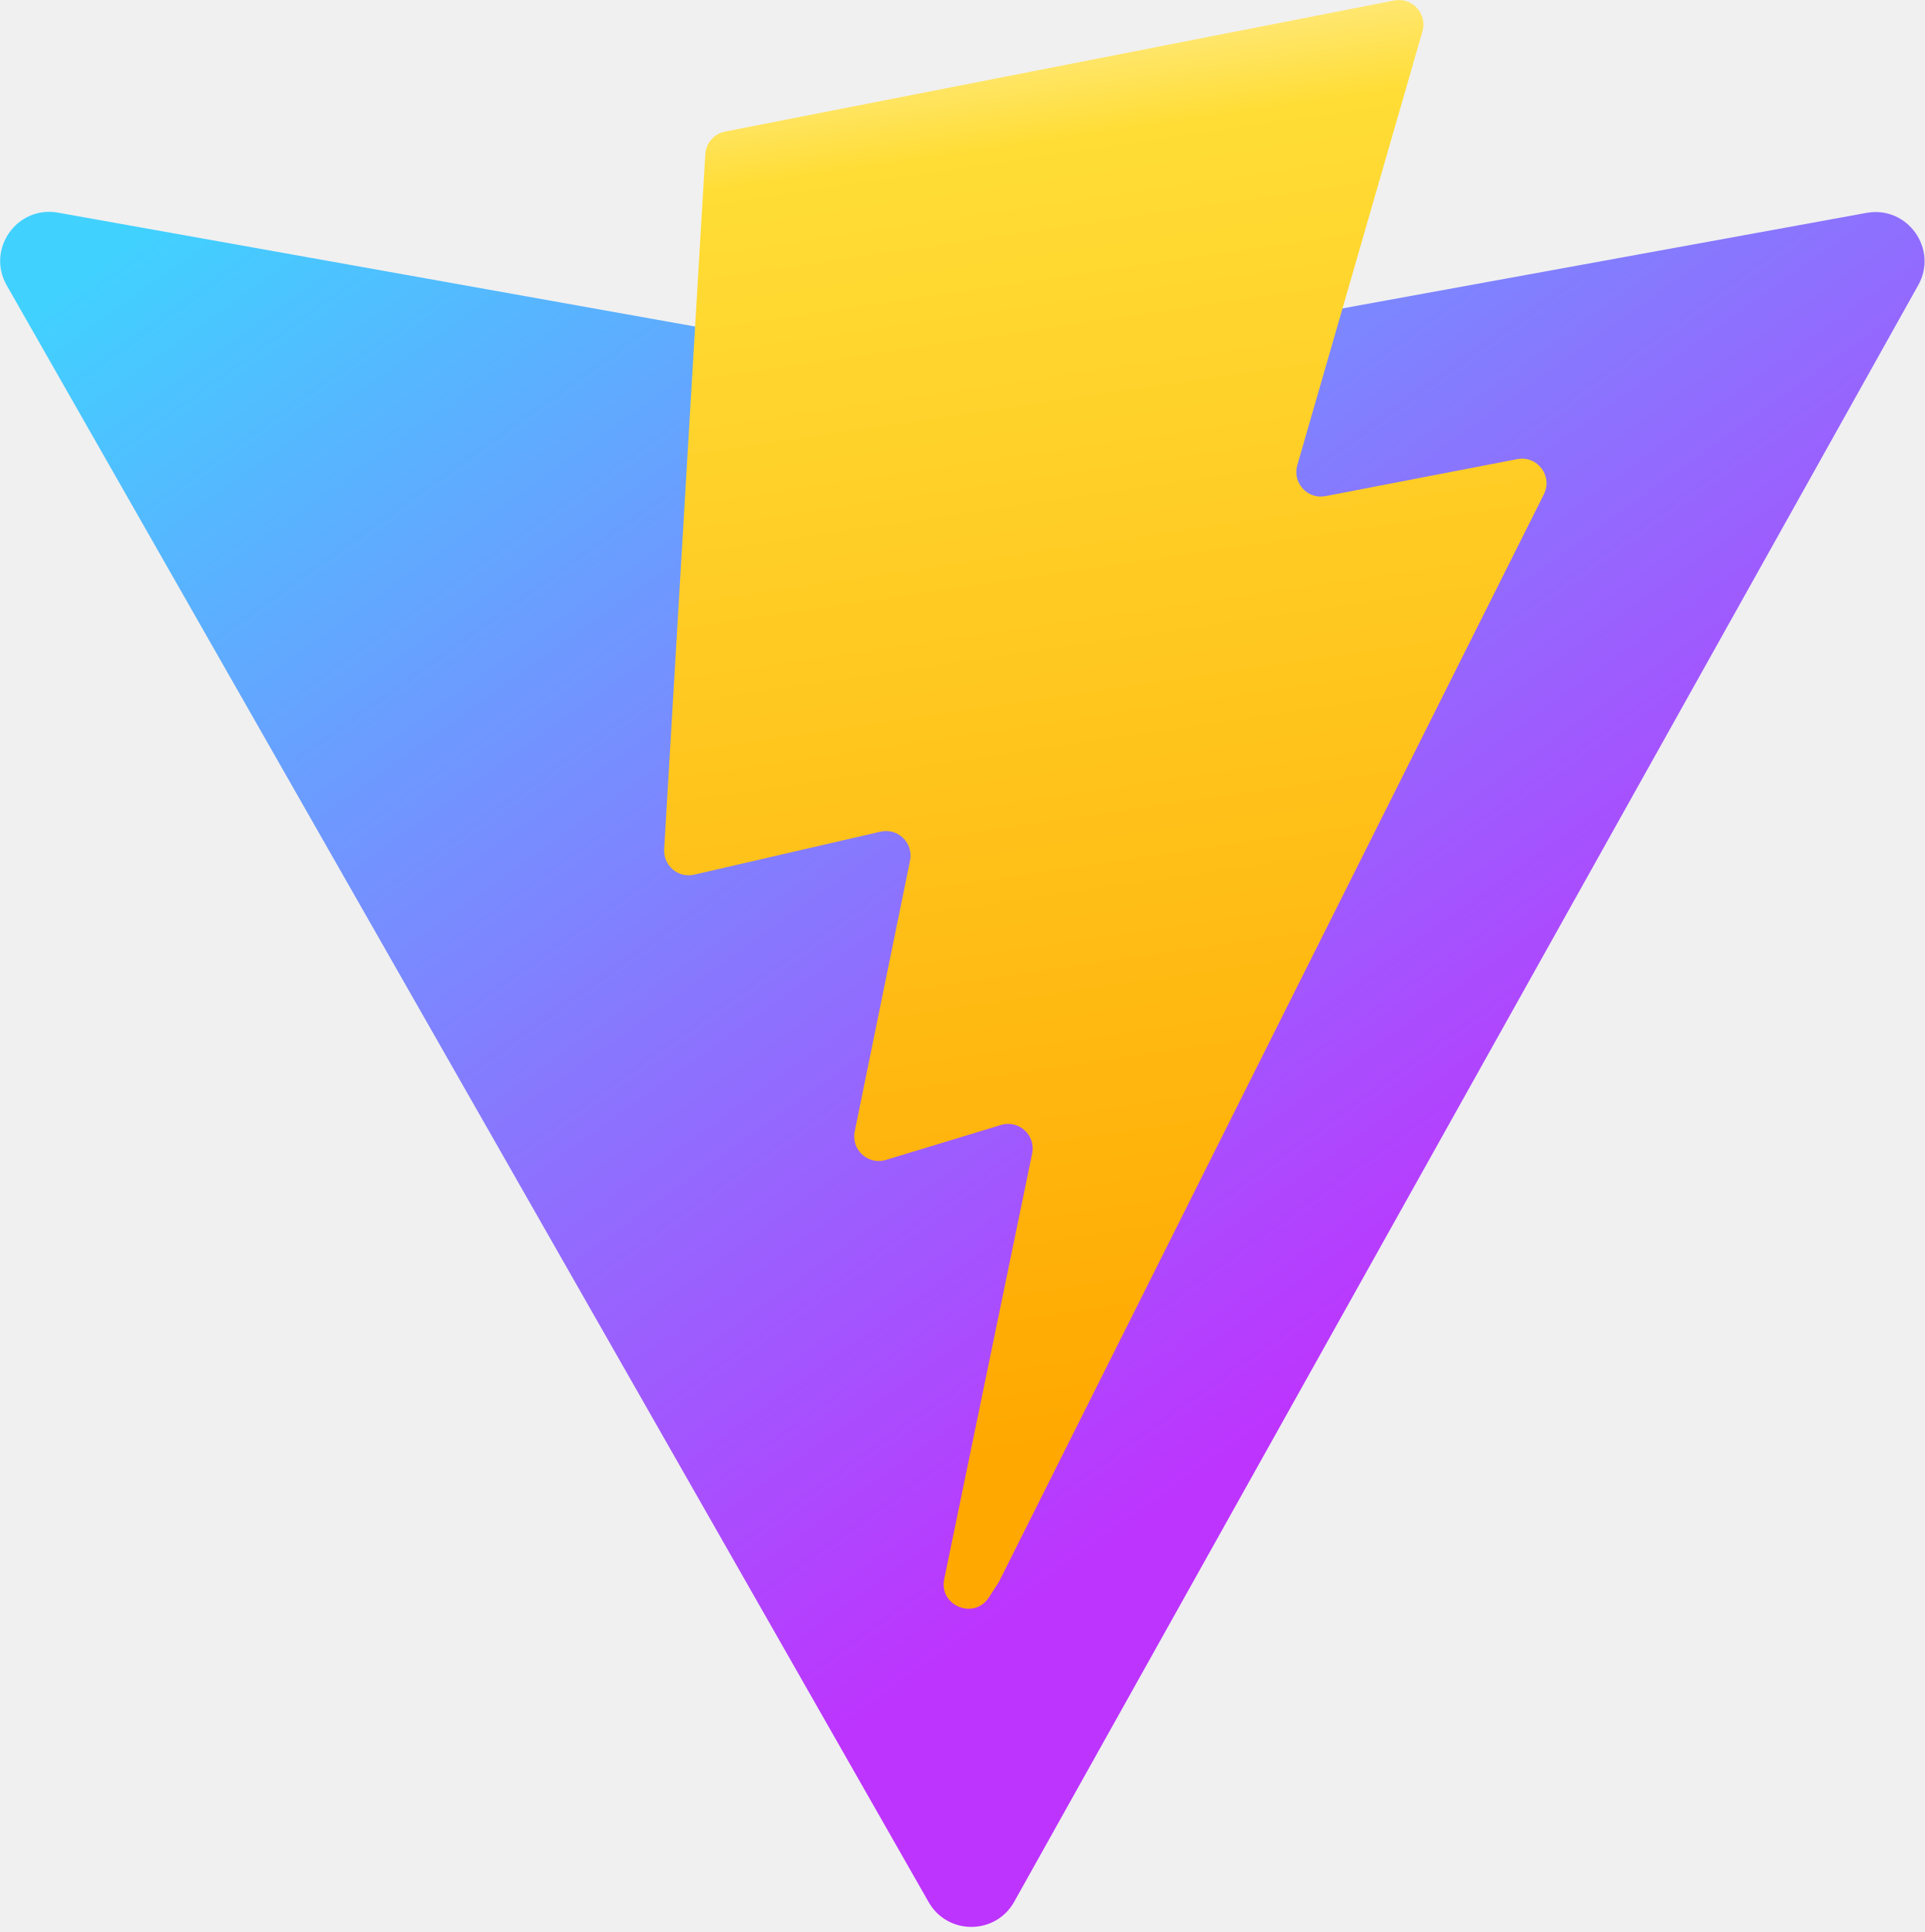
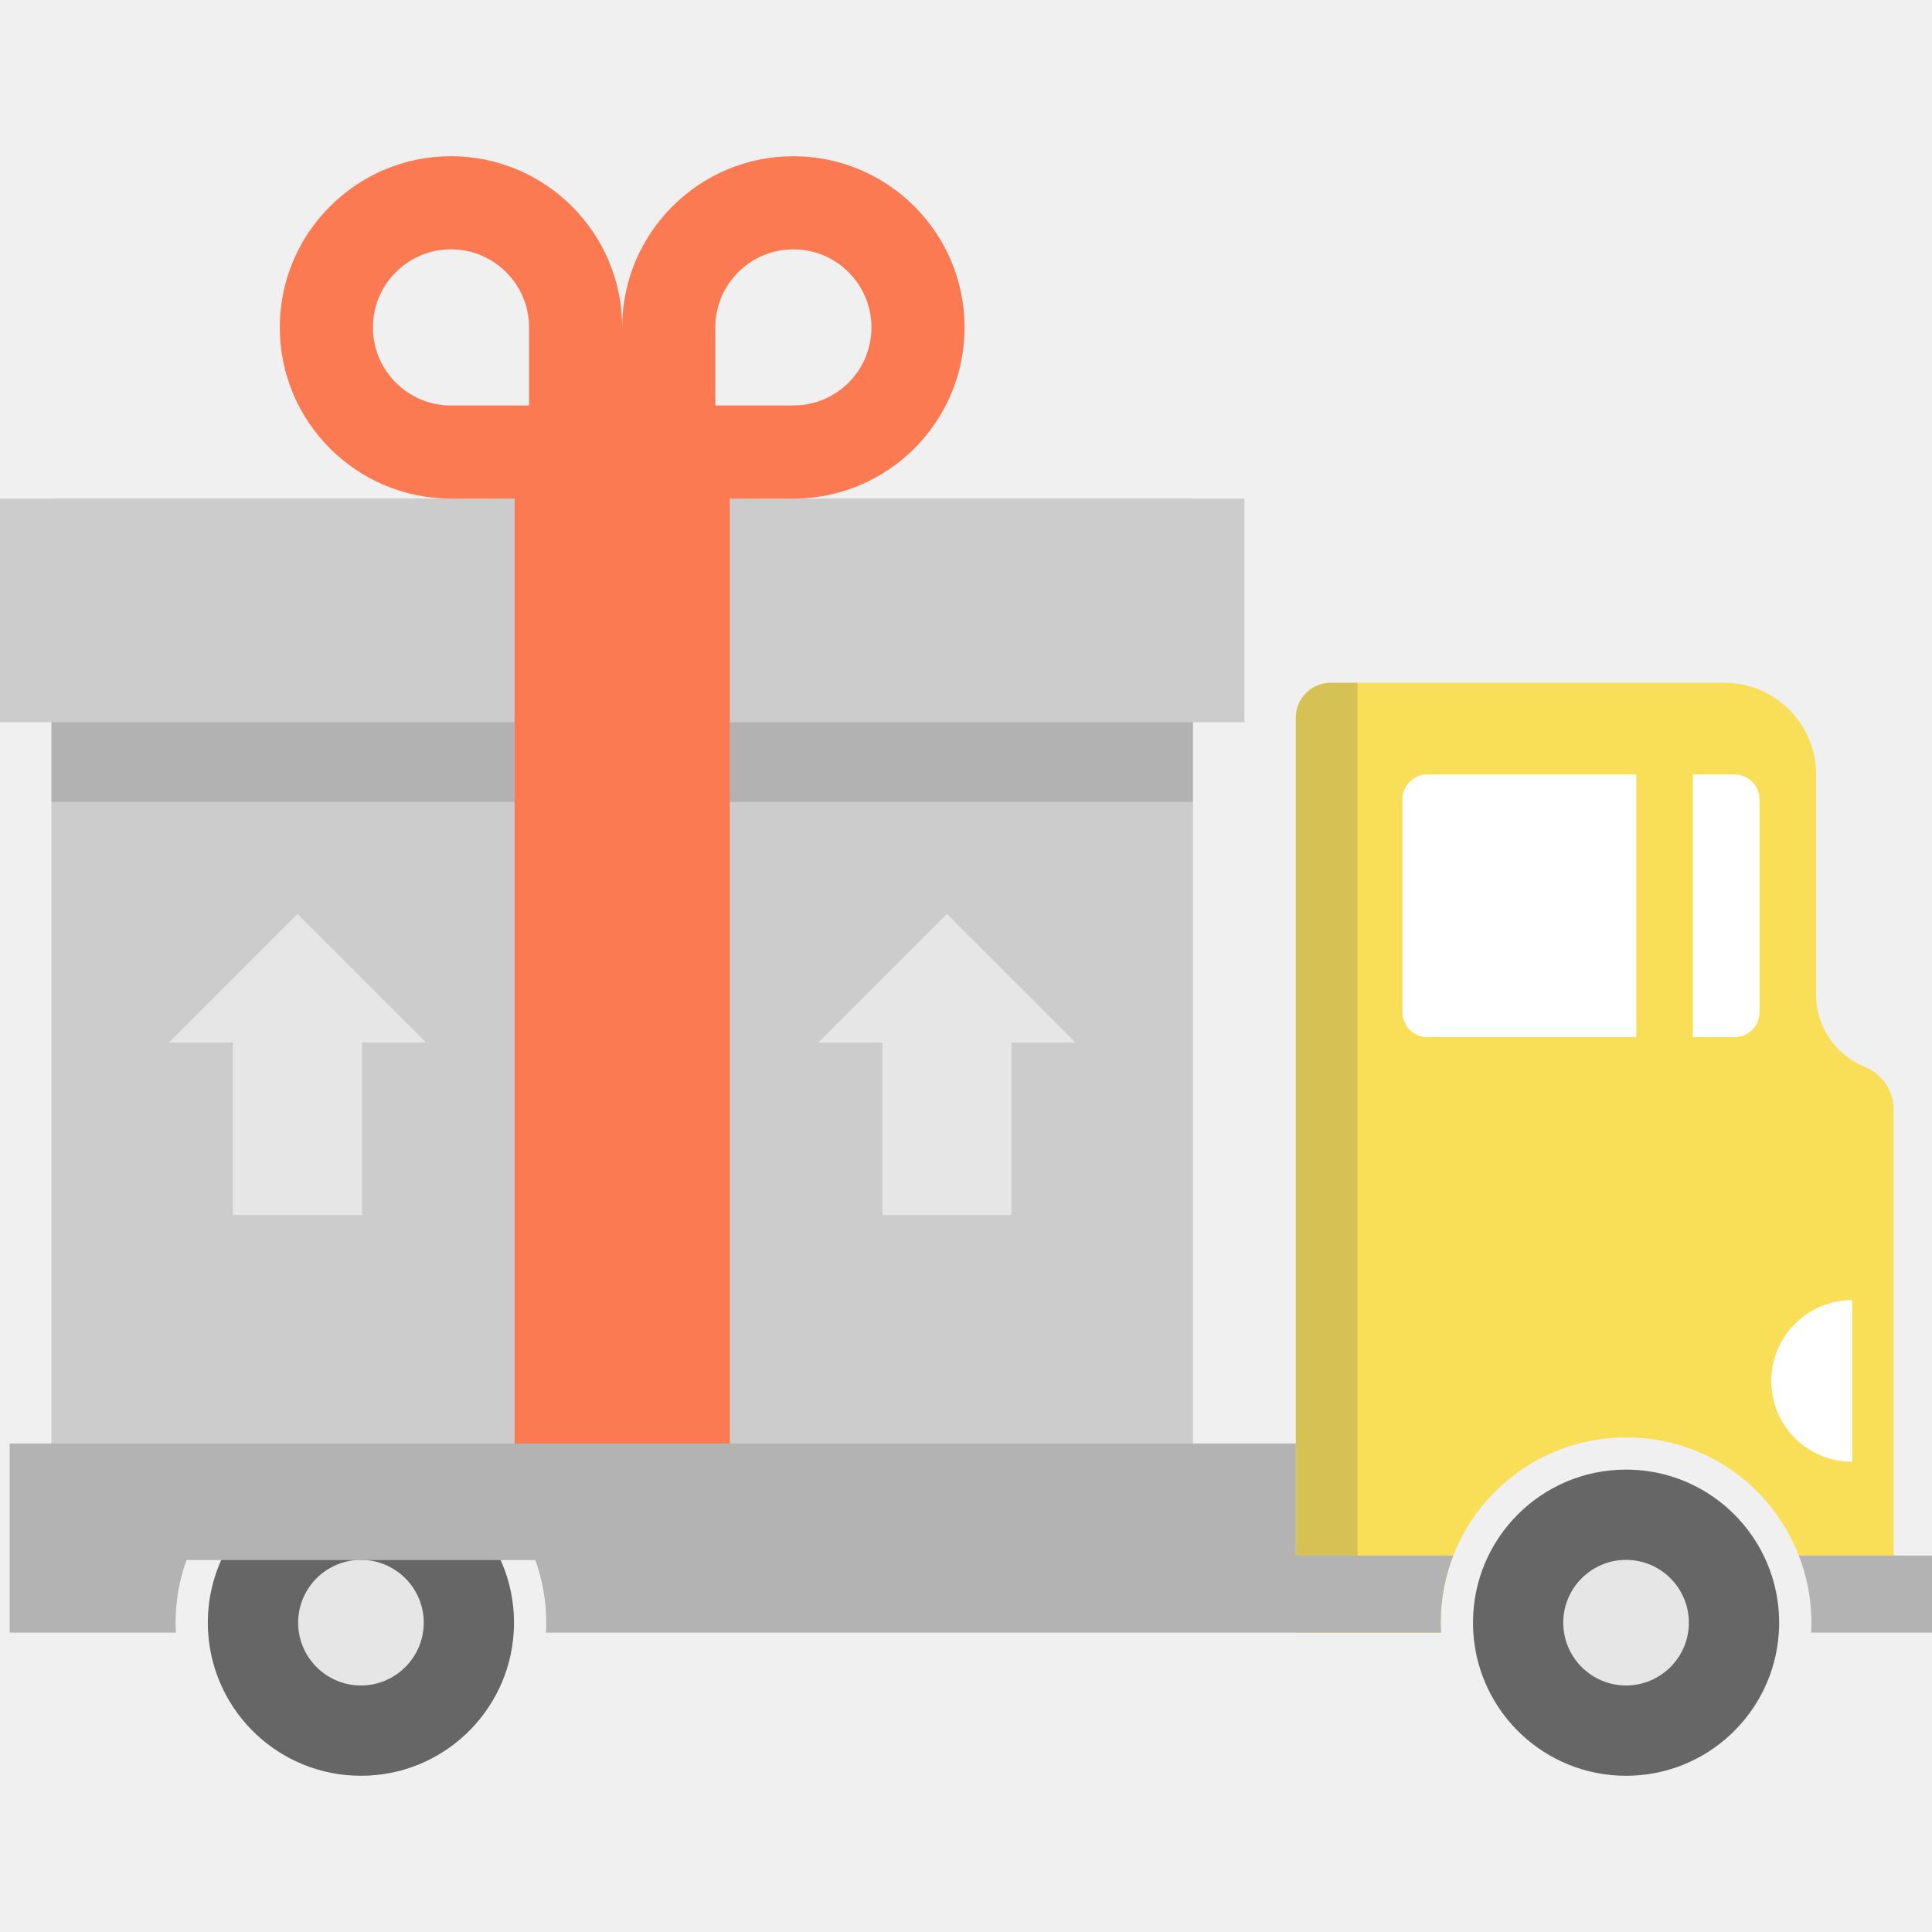
- <svg xmlns="http://www.w3.org/2000/svg" aria-hidden="true" role="img" class="iconify iconify--logos" width="31.88" height="32" preserveAspectRatio="xMidYMid meet" viewBox="0 0 256 257">
-   <defs>
-     <linearGradient id="IconifyId1813088fe1fbc01fb466" x1="-.828%" x2="57.636%" y1="7.652%" y2="78.411%">
-       <stop offset="0%" stop-color="#41D1FF" />
-       <stop offset="100%" stop-color="#BD34FE" />
-     </linearGradient>
-     <linearGradient id="IconifyId1813088fe1fbc01fb467" x1="43.376%" x2="50.316%" y1="2.242%" y2="89.03%">
-       <stop offset="0%" stop-color="#FFEA83" />
-       <stop offset="8.333%" stop-color="#FFDD35" />
-       <stop offset="100%" stop-color="#FFA800" />
-     </linearGradient>
-   </defs>
-   <path fill="url(#IconifyId1813088fe1fbc01fb466)" d="M255.153 37.938L134.897 252.976c-2.483 4.44-8.862 4.466-11.382.048L.875 37.958c-2.746-4.814 1.371-10.646 6.827-9.67l120.385 21.517a6.537 6.537 0 0 0 2.322-.004l117.867-21.483c5.438-.991 9.574 4.796 6.877 9.62Z" />
-   <path fill="url(#IconifyId1813088fe1fbc01fb467)" d="M185.432.063L96.44 17.501a3.268 3.268 0 0 0-2.634 3.014l-5.474 92.456a3.268 3.268 0 0 0 3.997 3.378l24.777-5.718c2.318-.535 4.413 1.507 3.936 3.838l-7.361 36.047c-.495 2.426 1.782 4.5 4.151 3.78l15.304-4.649c2.372-.72 4.652 1.36 4.15 3.788l-11.698 56.621c-.732 3.542 3.979 5.473 5.943 2.437l1.313-2.028l72.516-144.72c1.215-2.423-.88-5.186-3.54-4.672l-25.505 4.922c-2.396.462-4.435-1.77-3.759-4.114l16.646-57.705c.677-2.35-1.37-4.583-3.769-4.113Z" />
+ <svg xmlns="http://www.w3.org/2000/svg" version="1.1" id="Layer_1" viewBox="0 0 423.543 423.543" xml:space="preserve">
+   <g>
+     <rect x="11.273" y="109.308" style="fill:#CCCCCC;" width="250.254" height="208.024" />
+     <rect y="109.308" style="fill:#CCCCCC;" width="272.8" height="49.01" />
+     <path style="fill:#FC7A51;" d="M200.458,45.25c-6.798-6.798-16.17-11.002-26.528-11.002s-19.73,4.203-26.528,11.002   S136.4,61.42,136.4,71.778c0-10.359-4.203-19.73-11.002-26.528c-6.798-6.798-16.17-11.002-26.528-11.002S79.14,38.451,72.341,45.25   C65.543,52.048,61.34,61.42,61.34,71.778c0,20.716,16.813,37.53,37.53,37.53h13.943V317.33h47.18V109.308h13.937   c20.717,0,37.53-16.814,37.53-37.53C211.46,61.42,207.257,52.048,200.458,45.25z M98.87,88.892   c-9.458,0-17.114-7.656-17.114-17.114c0-4.718,1.909-9.007,5.018-12.095c3.088-3.11,7.377-5.018,12.095-5.018   s9.007,1.908,12.095,5.018c3.11,3.088,5.018,7.378,5.018,12.095v17.114H98.87z M173.93,88.892h-17.114V71.778   c0-4.718,1.909-9.007,5.018-12.095c3.088-3.11,7.377-5.018,12.095-5.018s9.007,1.908,12.095,5.018   c3.11,3.088,5.018,7.378,5.018,12.095C191.044,81.236,183.388,88.892,173.93,88.892z" />
+     <rect x="11.273" y="158.321" style="opacity:0.2;fill:#4D4D4D;enable-background:new    ;" width="101.54" height="17.47" />
+     <rect x="159.993" y="158.321" style="opacity:0.2;fill:#4D4D4D;enable-background:new    ;" width="101.53" height="17.47" />
+     <g>
+       <g>
+         <rect x="193.444" y="221.365" style="fill:#E6E6E6;" width="28.297" height="45" />
+         <polygon style="fill:#E6E6E6;" points="179.415,228.542 235.77,228.542 207.593,200.365    " />
+       </g>
+       <g>
+         <rect x="51.059" y="221.365" style="fill:#E6E6E6;" width="28.297" height="45" />
+         <polygon style="fill:#E6E6E6;" points="37.03,228.542 93.385,228.542 65.207,200.365    " />
+       </g>
+     </g>
+     <path style="fill:#E6E6E6;" d="M79.123,333.113c12.47,0,22.618,10.148,22.618,22.618c0,12.469-10.148,22.618-22.618,22.618   S56.505,368.2,56.505,355.73C56.505,343.26,66.654,333.113,79.123,333.113z" />
+     <path style="fill:#666666;" d="M112.683,355.73c0,0.73-0.024,1.46-0.071,2.182c-1.122,17.52-15.683,31.382-33.486,31.382   c-17.81,0-32.371-13.862-33.494-31.382c-0.047-0.722-0.071-1.452-0.071-2.182c0-5.275,1.217-10.267,3.399-14.71   c5.44-11.162,16.908-18.847,30.165-18.847C97.66,322.174,112.683,337.198,112.683,355.73z M92.895,355.73   c0-7.59-6.178-13.768-13.768-13.768s-13.768,6.178-13.768,13.768s6.178,13.768,13.768,13.768S92.895,363.321,92.895,355.73z" />
+     <path style="fill:#E6E6E6;" d="M356.472,333.113c12.47,0,22.618,10.148,22.618,22.618c0,12.469-10.148,22.618-22.618,22.618   s-22.618-10.148-22.618-22.618C333.854,343.26,344.002,333.113,356.472,333.113z" />
+     <path style="fill:#F9DE58;" d="M415.123,243.231v97.79h-20.78c-0.4-1.06-0.86-2.09-1.36-3.11c-6.87-14.06-20.86-22.8-36.51-22.8   c-17.22,0-31.97,10.75-37.88,25.91c-1.76,4.56-2.74,9.52-2.74,14.71c0,0.73,0.02,1.47,0.06,2.19h-31.84V157.318   c0-4.218,3.419-7.637,7.637-7.637h86.283c11.12,0,20.14,9.02,20.14,20.13v48.28c0,7.1,4.36,13.19,10.55,15.73   C412.543,235.4,415.123,239.071,415.123,243.231z" />
+     <path style="fill:#B3B3B3;" d="M423.543,341.013v16.9h-26.505c0.039-0.722,0.063-1.452,0.063-2.182   c0-5.102-0.926-10.039-2.755-14.718H423.543z" />
+     <path style="fill:#666666;" d="M322.986,357.913c-0.047-0.722-0.071-1.452-0.071-2.182c0-18.533,15.024-33.556,33.556-33.556   c13.258,0,24.718,7.685,30.165,18.839c2.174,4.443,3.399,9.443,3.399,14.718c0,0.73-0.024,1.46-0.071,2.174   c-1.122,17.528-15.683,31.39-33.494,31.39C338.669,389.295,324.109,375.433,322.986,357.913z M370.24,355.73   c0-7.59-6.178-13.768-13.768-13.768s-13.768,6.178-13.768,13.768s6.178,13.768,13.768,13.768S370.24,363.321,370.24,355.73z" />
+     <path style="opacity:0.2;fill:#4D4D4D;enable-background:new    ;" d="M297.613,149.68v191.34h-13.54V157.318   c0-4.218,3.419-7.637,7.637-7.637h5.903V149.68z" />
+     <path style="fill:#FFFFFF;" d="M406.032,320.467c-9.787,0-17.72-7.934-17.72-17.72c0-9.787,7.934-17.72,17.72-17.72V320.467z" />
+     <g>
+       <path style="fill:#FFFFFF;" d="M358.724,169.778h-45.785c-3.034,0-5.494,2.46-5.494,5.494v46.604c0,3.034,2.46,5.494,5.494,5.494    h45.785V169.778z" />
+       <path style="fill:#FFFFFF;" d="M380.251,169.778h-9.143v57.591h9.143c3.034,0,5.494-2.459,5.494-5.494v-46.604    C385.745,172.238,383.285,169.778,380.251,169.778z" />
+     </g>
+     <path style="fill:#B3B3B3;" d="M318.597,341.017h-34.524v-24.556H2.116v24.552v1v15.9h36.445c-0.039-0.722-0.063-1.452-0.063-2.182   c0-4.741,0.81-9.337,2.391-13.718h76.469c1.542,4.285,2.385,8.903,2.385,13.719c0,0.732-0.023,1.464-0.056,2.184h196.231   c-0.045-0.72-0.068-1.453-0.068-2.184C315.849,350.54,316.829,345.576,318.597,341.017z" />
+   </g>
</svg>
